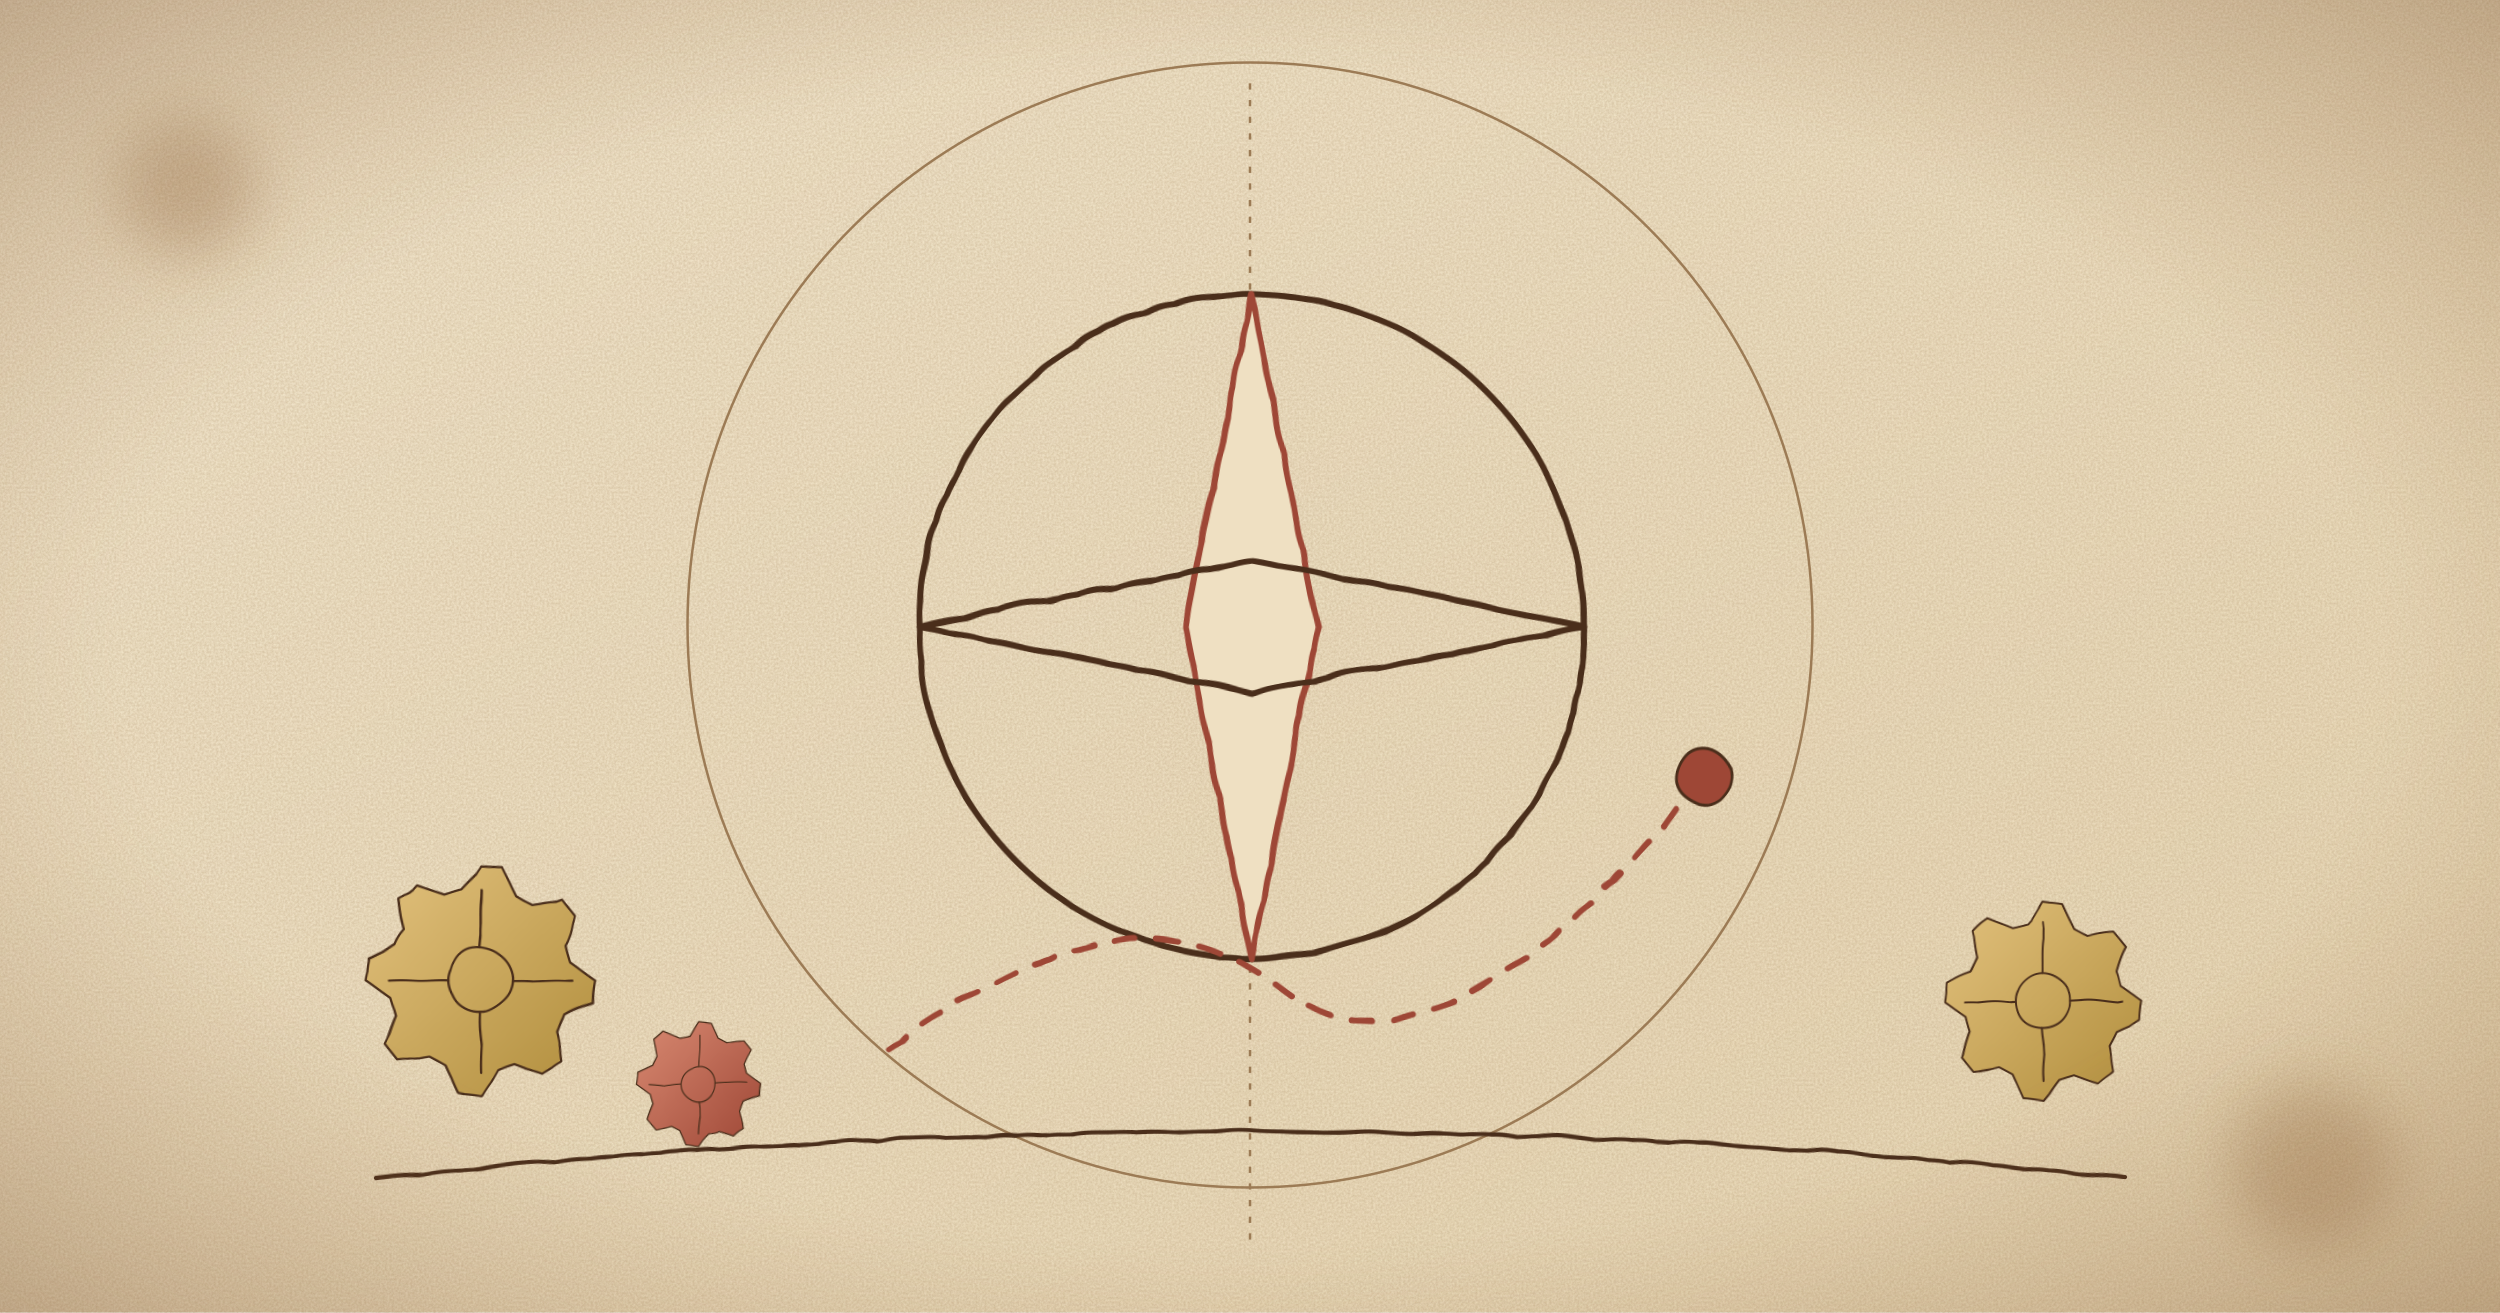
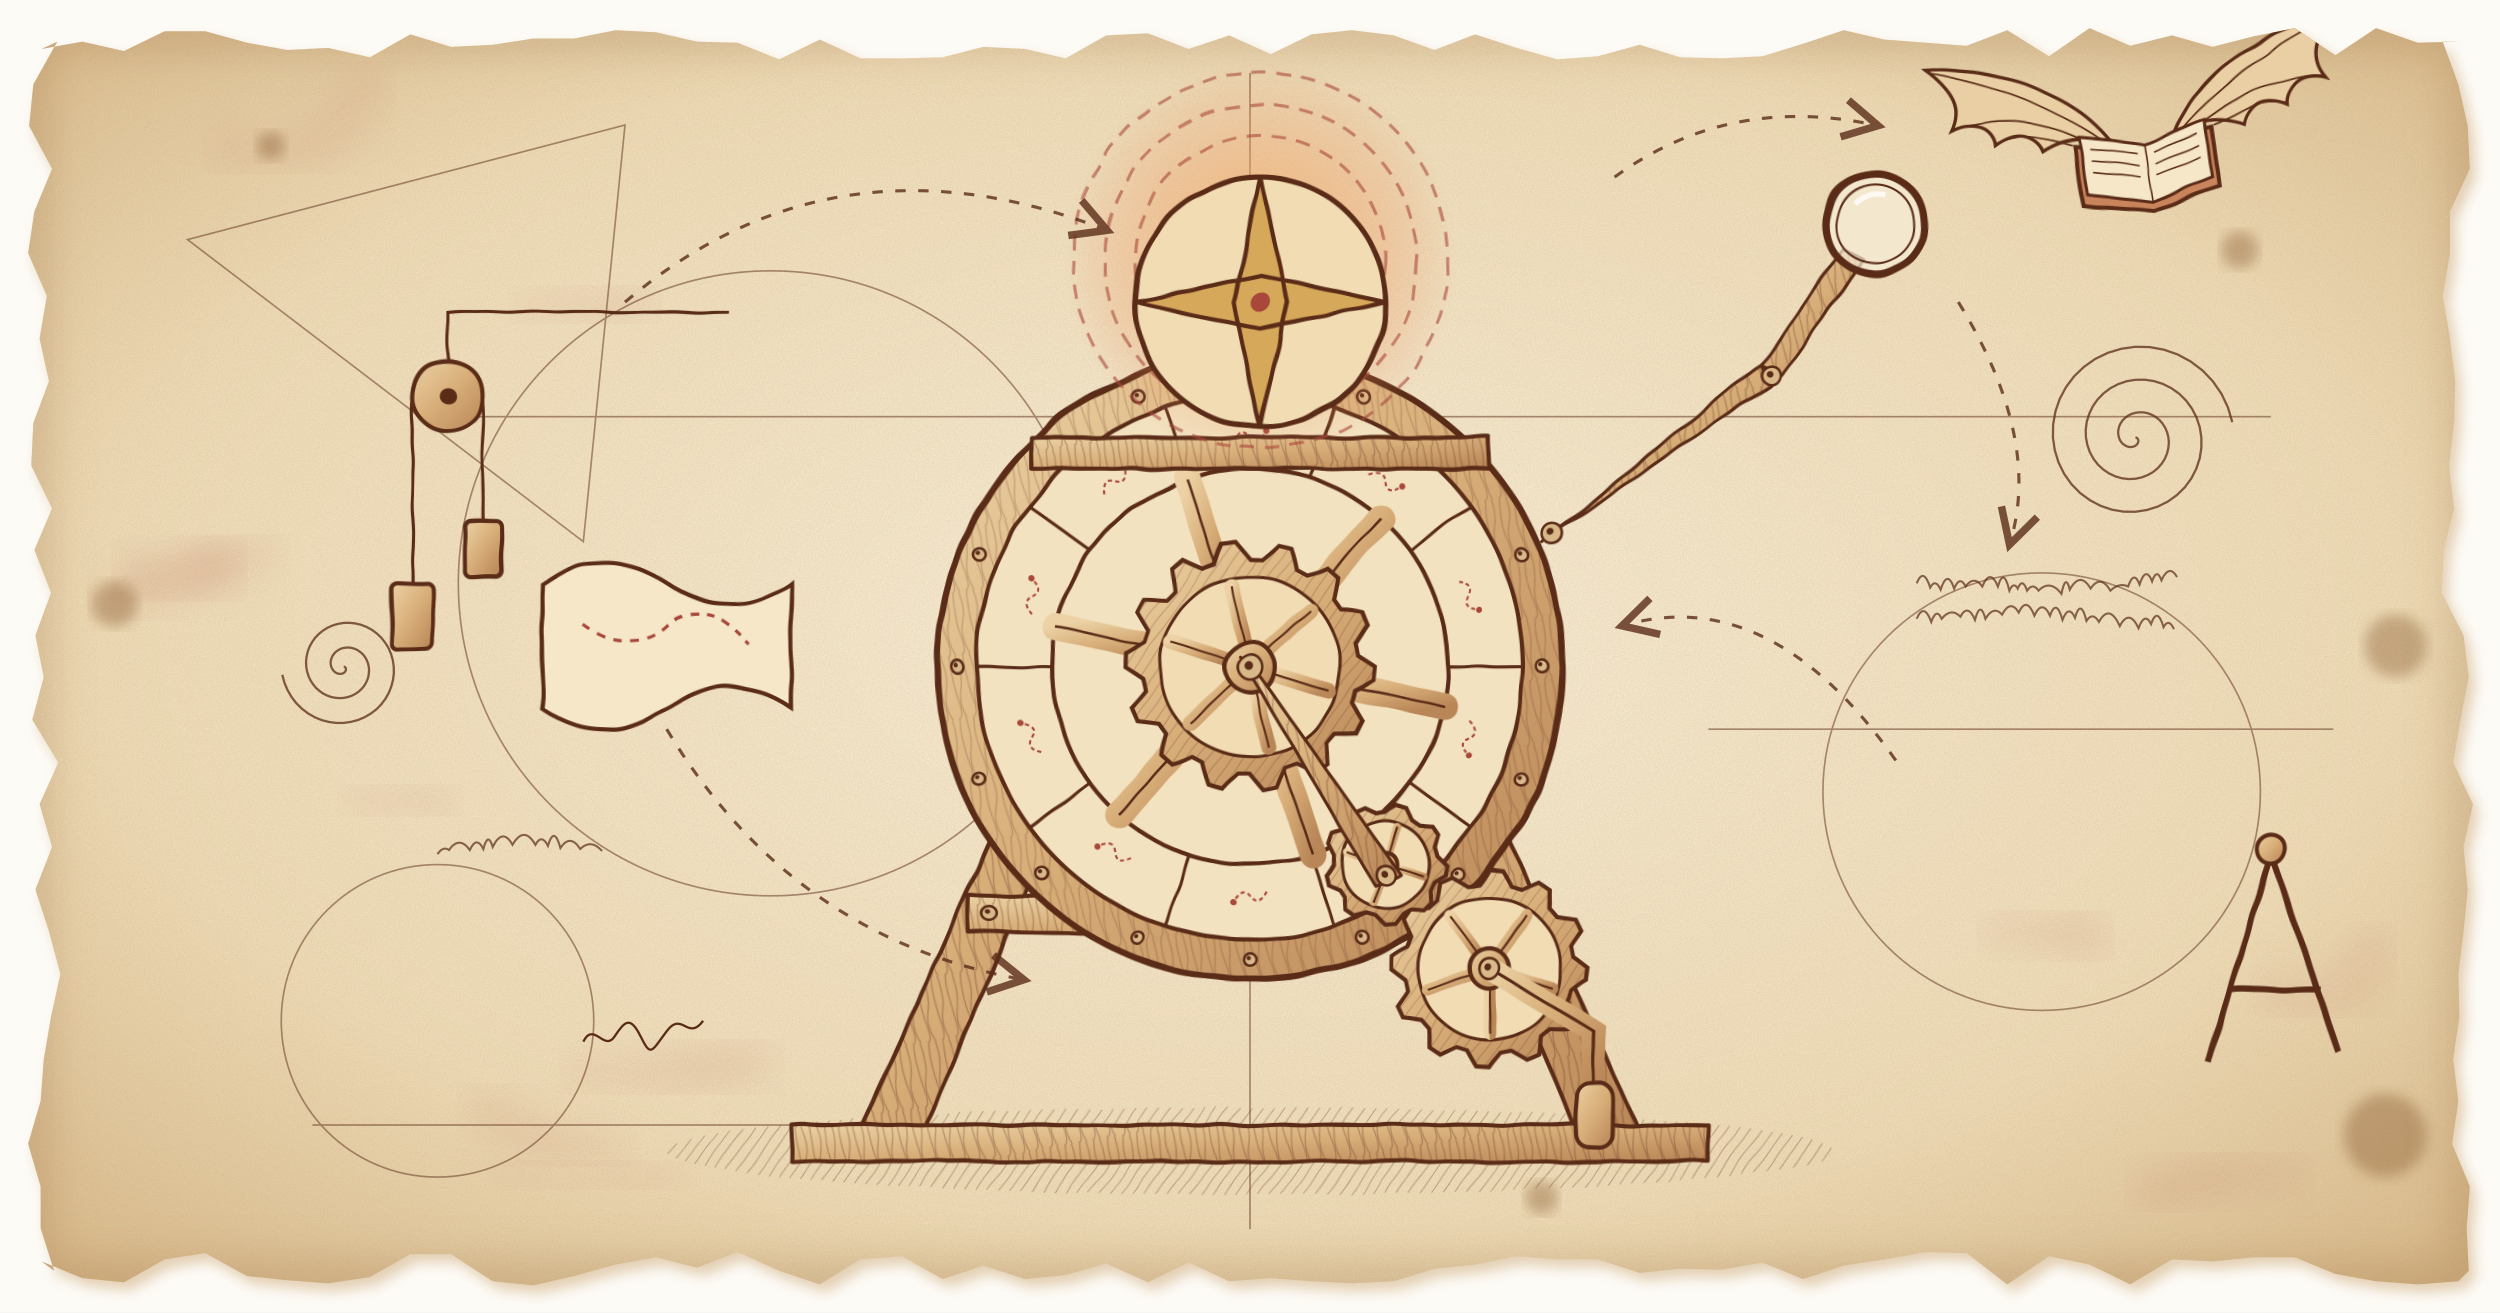
- <svg xmlns="http://www.w3.org/2000/svg" viewBox="0 0 1200 630" width="1200" height="630" role="img" aria-label="Illustration de l'application Où c'est en france ? : machine de Léonard de Vinci dessinée à l'encre sur parchemin">
+ <svg xmlns="http://www.w3.org/2000/svg" viewBox="0 0 2400 1260" width="1200" height="630" role="img" aria-label="Illustration de l'application Où c'est en france ? : machine de Léonard de Vinci dessinée à l'encre sur parchemin">
  <defs>
-     <linearGradient id="p" x1="0" y1="0" x2="1" y2="1">
-       <stop offset="0" stop-color="#f6ebd3" />
-       <stop offset="1" stop-color="#ecdcba" />
+     <radialGradient id="pp" cx=".5" cy=".48" r=".7">
+       <stop offset="0" stop-color="#fbf1dc" />
+       <stop offset=".65" stop-color="#f1dfbb" />
+       <stop offset="1" stop-color="#d9b98a" />
+     </radialGradient>
+     <linearGradient id="wd" x1="0" y1="0" x2="1" y2="1">
+       <stop offset="0" stop-color="#ecd2a4" />
+       <stop offset=".5" stop-color="#d7ad78" />
+       <stop offset="1" stop-color="#b98657" />
    </linearGradient>
-     <radialGradient id="v" cx=".5" cy=".5" r=".75">
-       <stop offset=".6" stop-color="#8a5a2b" stop-opacity="0" />
-       <stop offset="1" stop-color="#6b4220" stop-opacity=".38" />
+     <pattern id="ht" width="9" height="9" patternUnits="userSpaceOnUse" patternTransform="rotate(35)">
+       <path d="M0 0V9" stroke="#5a2c18" stroke-width="1.4" />
+     </pattern>
+     <pattern id="gr" width="60" height="14" patternUnits="userSpaceOnUse" patternTransform="rotate(80)">
+       <path d="M0 4Q15 1 30 5T60 3M0 10Q20 13 40 9T60 11" fill="none" stroke="#5a2c18" stroke-width="1.2" opacity=".6" />
+     </pattern>
+     <marker id="ar" markerWidth="16" markerHeight="16" refX="12" refY="8" orient="auto">
+       <path d="M2 2L13 8L2 14" fill="none" stroke="#5a2c18" stroke-width="2.4" />
+     </marker>
+     <filter id="rf" x="-5%" y="-5%" width="110%" height="110%">
+       <feTurbulence type="fractalNoise" baseFrequency=".022" numOctaves="2" seed="3" />
+       <feDisplacementMap in="SourceGraphic" scale="5" />
+     </filter>
+     <filter id="gn">
+       <feTurbulence type="fractalNoise" baseFrequency=".75" numOctaves="3" seed="9" />
+       <feColorMatrix values="0 0 0 0 .42 0 0 0 0 .27 0 0 0 0 .12 0 0 0 .22 0" />
+     </filter>
+     <filter id="b20">
+       <feGaussianBlur stdDeviation="22" />
+     </filter>
+     <filter id="b6">
+       <feGaussianBlur stdDeviation="6" />
+     </filter>
+     <radialGradient id="gl" cx=".5" cy=".5" r=".5">
+       <stop offset="0" stop-color="#ffd38a" stop-opacity=".95" />
+       <stop offset=".45" stop-color="#f0a466" stop-opacity=".5" />
+       <stop offset="1" stop-color="#e88b5a" stop-opacity="0" />
    </radialGradient>
-     <radialGradient id="l" cx=".5" cy=".5" r=".5">
-       <stop offset="0" stop-color="#f2a35c" stop-opacity=".85" />
-       <stop offset="1" stop-color="#f2a35c" stop-opacity="0" />
-     </radialGradient>
-     <linearGradient id="w" x1="0" y1="0" x2="1" y2="1">
-       <stop offset="0" stop-color="#e3c27e" />
-       <stop offset="1" stop-color="#b08d3c" />
-     </linearGradient>
-     <linearGradient id="s" x1="0" y1="0" x2="1" y2="1">
-       <stop offset="0" stop-color="#d98a72" />
-       <stop offset="1" stop-color="#9e4736" />
-     </linearGradient>
-     <pattern id="h" width="7" height="7" patternUnits="userSpaceOnUse" patternTransform="rotate(40)">
-       <path d="M0 0v7" stroke="#4a2e1b" stroke-width="1.1" opacity=".55" />
-     </pattern>
-     <marker id="a" markerWidth="10" markerHeight="10" refX="8" refY="5" orient="auto">
-       <path d="M1 1 8 5 1 9" fill="none" stroke="#9e4736" stroke-width="1.6" />
-     </marker>
-     <filter id="r" x="-2%" y="-2%" width="104%" height="104%">
-       <feTurbulence baseFrequency=".03" numOctaves="2" seed="4" />
-       <feDisplacementMap in="SourceGraphic" scale="2.6" />
-     </filter>
-     <filter id="n">
-       <feTurbulence type="fractalNoise" baseFrequency=".9" numOctaves="2" seed="7" />
-       <feColorMatrix values="0 0 0 0 .35 0 0 0 0 .22 0 0 0 0 .1 0 0 0 .35 0" />
-     </filter>
-     <filter id="b">
-       <feGaussianBlur stdDeviation="14" />
-     </filter>
-     <g id="g">
-       <path d="M50 0L49 9.8L37 15.3L33.3 22.2L35.4 35.4L27.8 41.6L15.3 37L7.8 39.2L0 50L-9.8 49L-15.3 37L-22.2 33.3L-35.4 35.4L-41.6 27.8L-37 15.3L-39.2 7.8L-50 0L-49 -9.8L-37 -15.3L-33.3 -22.2L-35.4 -35.4L-27.8 -41.6L-15.3 -37L-7.8 -39.2L0 -50L9.8 -49L15.3 -37L22.2 -33.3L35.4 -35.4L41.6 -27.8L37 -15.3L39.2 -7.8z" />
-       <circle r="14" fill="none" />
-       <path d="M0-40V-14M0 40V14M-40 0H-14M40 0H14" fill="none" />
+     <clipPath id="pg">
+       <polygon points="40,47 79,40 119,49 158,30 197,30 237,41 276,48 315,46 355,55 394,33 433,45 473,43 512,37 551,37 591,29 630,31 669,40 708,41 748,57 787,38 826,56 866,56 905,55 944,45 984,47 1023,56 1062,34 1102,32 1141,47 1180,34 1220,52 1259,33 1298,29 1338,34 1377,48 1416,33 1456,46 1495,57 1534,54 1574,43 1613,55 1652,56 1692,54 1731,42 1770,29 1809,38 1849,41 1888,44 1927,29 1967,54 2006,27 2045,44 2085,34 2124,45 2163,35 2203,27 2242,53 2281,27 2321,41 2360,40 2345,40 2360,81 2369,121 2371,162 2352,203 2352,243 2345,284 2352,325 2357,366 2356,406 2351,447 2356,488 2346,528 2344,569 2365,610 2370,650 2362,691 2355,732 2374,772 2365,813 2369,854 2365,894 2360,935 2361,976 2355,1017 2360,1057 2354,1098 2371,1139 2368,1179 2370,1220 2360,1230 2321,1233 2281,1230 2242,1223 2203,1207 2163,1207 2124,1211 2085,1209 2045,1233 2006,1214 1967,1206 1927,1233 1888,1203 1849,1202 1809,1209 1770,1215 1731,1228 1692,1212 1652,1219 1613,1218 1574,1222 1534,1209 1495,1209 1456,1206 1416,1214 1377,1218 1338,1230 1298,1232 1259,1230 1220,1227 1180,1230 1141,1212 1102,1231 1062,1213 1023,1224 984,1228 944,1215 905,1228 866,1206 826,1209 787,1233 748,1220 708,1202 669,1217 630,1207 591,1214 551,1225 512,1234 473,1230 433,1204 394,1204 355,1226 315,1232 276,1229 237,1225 197,1203 158,1209 119,1231 79,1227 40,1211 52,1220 39,1179 39,1139 27,1098 39,1057 42,1017 49,976 58,935 47,894 34,854 50,813 38,772 56,732 31,691 42,650 34,610 49,569 33,528 50,488 30,447 32,406 47,366 38,325 45,284 27,243 33,203 50,162 28,121 32,81 55,40" />
+     </clipPath>
+   </defs>
+   <rect width="2400" height="1260" fill="#fdfbf6" />
+   <polygon points="40,47 79,40 119,49 158,30 197,30 237,41 276,48 315,46 355,55 394,33 433,45 473,43 512,37 551,37 591,29 630,31 669,40 708,41 748,57 787,38 826,56 866,56 905,55 944,45 984,47 1023,56 1062,34 1102,32 1141,47 1180,34 1220,52 1259,33 1298,29 1338,34 1377,48 1416,33 1456,46 1495,57 1534,54 1574,43 1613,55 1652,56 1692,54 1731,42 1770,29 1809,38 1849,41 1888,44 1927,29 1967,54 2006,27 2045,44 2085,34 2124,45 2163,35 2203,27 2242,53 2281,27 2321,41 2360,40 2345,40 2360,81 2369,121 2371,162 2352,203 2352,243 2345,284 2352,325 2357,366 2356,406 2351,447 2356,488 2346,528 2344,569 2365,610 2370,650 2362,691 2355,732 2374,772 2365,813 2369,854 2365,894 2360,935 2361,976 2355,1017 2360,1057 2354,1098 2371,1139 2368,1179 2370,1220 2360,1230 2321,1233 2281,1230 2242,1223 2203,1207 2163,1207 2124,1211 2085,1209 2045,1233 2006,1214 1967,1206 1927,1233 1888,1203 1849,1202 1809,1209 1770,1215 1731,1228 1692,1212 1652,1219 1613,1218 1574,1222 1534,1209 1495,1209 1456,1206 1416,1214 1377,1218 1338,1230 1298,1232 1259,1230 1220,1227 1180,1230 1141,1212 1102,1231 1062,1213 1023,1224 984,1228 944,1215 905,1228 866,1206 826,1209 787,1233 748,1220 708,1202 669,1217 630,1207 591,1214 551,1225 512,1234 473,1230 433,1204 394,1204 355,1226 315,1232 276,1229 237,1225 197,1203 158,1209 119,1231 79,1227 40,1211 52,1220 39,1179 39,1139 27,1098 39,1057 42,1017 49,976 58,935 47,894 34,854 50,813 38,772 56,732 31,691 42,650 34,610 49,569 33,528 50,488 30,447 32,406 47,366 38,325 45,284 27,243 33,203 50,162 28,121 32,81 55,40" fill="#c9a36f" transform="translate(6 8)" opacity=".5" filter="url(#b6)" />
+   <g clip-path="url(#pg)">
+     <rect width="2400" height="1260" fill="url(#pp)" />
+     <rect width="2400" height="1260" filter="url(#gn)" />
+     <path d="M118 555q51 48 109 -35" fill="none" stroke="#a8473a" stroke-width="39" stroke-linecap="round" opacity=".16" filter="url(#b20)" />
+     <path d="M453 1047q55 60 147 66" fill="none" stroke="#a8473a" stroke-width="23" stroke-linecap="round" opacity=".16" filter="url(#b20)" />
+     <path d="M500 307q83 5 123 -30" fill="none" stroke="#a8473a" stroke-width="32" stroke-linecap="round" opacity=".16" filter="url(#b20)" />
+     <path d="M482 1124q68 -21 173 16" fill="none" stroke="#a8473a" stroke-width="24" stroke-linecap="round" opacity=".16" filter="url(#b20)" />
+     <path d="M2171 950q72 58 118 -58" fill="none" stroke="#a8473a" stroke-width="24" stroke-linecap="round" opacity=".16" filter="url(#b20)" />
+     <path d="M2039 127q76 -9 178 6" fill="none" stroke="#a8473a" stroke-width="24" stroke-linecap="round" opacity=".16" filter="url(#b20)" />
+     <path d="M555 1041q51 20 180 -39" fill="none" stroke="#a8473a" stroke-width="34" stroke-linecap="round" opacity=".16" filter="url(#b20)" />
+     <path d="M1909 884q69 -21 110 35" fill="none" stroke="#a8473a" stroke-width="36" stroke-linecap="round" opacity=".16" filter="url(#b20)" />
+     <path d="M334 757q50 -7 101 24" fill="none" stroke="#a8473a" stroke-width="40" stroke-linecap="round" opacity=".16" filter="url(#b20)" />
+     <path d="M2055 1159q61 -41 153 -48" fill="none" stroke="#a8473a" stroke-width="31" stroke-linecap="round" opacity=".16" filter="url(#b20)" />
+     <path d="M209 143q77 50 155 -75" fill="none" stroke="#a8473a" stroke-width="23" stroke-linecap="round" opacity=".16" filter="url(#b20)" />
+     <path d="M97 589q87 -46 165 -69" fill="none" stroke="#a8473a" stroke-width="26" stroke-linecap="round" opacity=".16" filter="url(#b20)" />
+     <circle cx="110" cy="580" r="22" fill="#7a4a1d" opacity=".35" filter="url(#b6)" />
+     <circle cx="2300" cy="620" r="30" fill="#7a4a1d" opacity=".35" filter="url(#b6)" />
+     <circle cx="2150" cy="240" r="18" fill="#7a4a1d" opacity=".35" filter="url(#b6)" />
+     <circle cx="260" cy="140" r="14" fill="#7a4a1d" opacity=".35" filter="url(#b6)" />
+     <circle cx="1480" cy="1150" r="16" fill="#7a4a1d" opacity=".35" filter="url(#b6)" />
+     <circle cx="2290" cy="1090" r="40" fill="#7a4a1d" opacity=".35" filter="url(#b6)" />
+     <rect width="2400" height="1260" fill="none" stroke="#8a5a2b" stroke-width="90" opacity=".25" filter="url(#b20)" />
+     <g fill="none" stroke="#5a2c18" stroke-width="1.6" opacity=".5">
+       <circle cx="740" cy="560" r="300" />
+       <circle cx="1960" cy="760" r="210" />
+       <circle cx="420" cy="980" r="150" />
+       <path d="M420 400H2180M1200 70V1180M1640 700H2240M300 1080H900" />
+       <path d="M180 230L600 120L560 520Z" />
    </g>
-   </defs>
-   <rect width="1200" height="630" fill="url(#p)" />
-   <rect width="1200" height="630" filter="url(#n)" />
-   <g fill="none" stroke="#9c7b55" stroke-width="1.2">
-     <circle cx="600" cy="300" r="270" />
-     <path d="M600 40v560" stroke-dasharray="3 5" />
+     <path d="M2050 420L2050.8 420.1L2051.5 420.5L2052.1 421.1L2052.6 421.9L2052.8 422.8L2052.8 423.8L2052.5 424.9L2052 426L2051.1 427L2050 427.9L2048.6 428.6L2047.1 429L2045.3 429.2L2043.5 429L2041.6 428.4L2039.8 427.4L2038 426.1L2036.4 424.4L2035.1 422.4L2034.2 420L2033.6 417.4L2033.4 414.6L2033.8 411.7L2034.6 408.8L2036 406L2037.9 403.3L2040.3 401L2043.2 398.9L2046.4 397.3L2050 396.3L2053.8 395.8L2057.8 395.9L2061.9 396.7L2065.8 398.2L2069.6 400.4L2073.1 403.2L2076.1 406.7L2078.6 410.7L2080.5 415.2L2081.7 420L2082.1 425.1L2081.6 430.3L2080.3 435.5L2078.2 440.5L2075.2 445.2L2071.4 449.5L2066.9 453.2L2061.7 456.1L2056.1 458.3L2050 459.6L2043.7 459.9L2037.3 459.2L2031 457.4L2024.9 454.6L2019.2 450.8L2014.1 446.1L2009.8 440.5L2006.3 434.2L2003.9 427.3L2002.5 420L2002.3 412.4L2003.3 404.8L2005.6 397.4L2009 390.2L2013.6 383.6L2019.3 377.7L2025.9 372.7L2033.4 368.8L2041.5 366L2050 364.6L2058.8 364.5L2067.6 365.8L2076.2 368.5L2084.4 372.6L2092 378L2098.7 384.6L2104.3 392.3L2108.7 400.9L2111.8 410.2L2113.3 420L2113.3 430L2111.7 440.1L2108.5 449.8L2103.8 459.1L2097.6 467.6L2090 475.1L2081.3 481.4L2071.5 486.3L2061 489.6L2050 491.3L2038.7 491.2L2027.5 489.3L2016.6 485.6L2006.3 480.2L1996.8 473.2L1988.5 464.7L1981.6 454.9L1976.2 444L1972.6 432.3L1970.8 420L1971 407.5L1973.2 395L1977.3 383L1983.4 371.6L1991.2 361.2L2000.7 352.1L2011.5 344.5L2023.6 338.7L2036.5 334.8L2050 332.9L2063.7 333.2L2077.4 335.7L2090.6 340.3L2103 347L2114.4 355.6L2124.3 366L2132.5 377.9L2138.8 391.1L2143 405.3" fill="none" stroke="#5a2c18" stroke-width="2.2" opacity=".75" />
+     <path d="M330 640L330.5 640.1L331 640.3L331.4 640.6L331.7 641L332 641.5L332.1 642.1L332.1 642.8L332 643.5L331.7 644.2L331.3 644.8L330.7 645.5L330 646L329.2 646.4L328.2 646.8L327.1 646.9L326 646.9L324.8 646.7L323.6 646.4L322.5 645.8L321.3 645L320.3 644L319.4 642.8L318.6 641.5L318 640L317.6 638.4L317.4 636.6L317.5 634.8L317.9 633L318.5 631.2L319.4 629.4L320.6 627.7L322 626.1L323.7 624.8L325.6 623.6L327.7 622.6L330 622L332.4 621.7L334.9 621.6L337.5 622L340 622.7L342.5 623.7L344.8 625.2L347.1 626.9L349.1 629L350.8 631.4L352.2 634L353.3 636.9L354 640L354.3 643.2L354.1 646.5L353.6 649.8L352.5 653L351 656.1L349.1 659.1L346.7 661.8L344 664.2L340.9 666.3L337.5 668L333.9 669.2L330 670L326 670.2L322 669.9L317.9 669.1L314 667.7L310.2 665.8L306.7 663.3L303.4 660.4L300.6 657L298.1 653.2L296.2 649.1L294.8 644.6L294 640L293.8 635.2L294.3 630.4L295.4 625.6L297.1 621L299.5 616.6L302.4 612.4L306 608.7L310 605.4L314.5 602.6L319.4 600.4L324.6 598.9L330 598L335.5 597.9L341.1 598.5L346.6 599.8L352 601.9L357.1 604.7L361.8 608.2L366.1 612.3L369.8 617L373 622.2L375.4 627.8L377.1 633.8L378 640L378.1 646.3L377.3 652.7L375.7 658.9L373.3 665L370.1 670.7L366.1 676.1L361.4 680.9L356 685L350.1 688.5L343.7 691.2L337 693L330 694L322.9 694L315.8 693.1L308.8 691.3L302 688.5L295.6 684.8L289.7 680.3L284.4 675L279.8 669L276 662.4L273 655.3L271 647.8" fill="none" stroke="#5a2c18" stroke-width="2.2" opacity=".75" />
+     <path d="M1840 560 q6.5 -16 13 4 q5 -9 10 2 q6.5 -20 13 -1 q5.5 -13 11 -2 q8 -11 16 0 q7.5 -18 15 0 q5.5 -19 11 4 q4 -9 8 -2 q4.5 -11 9 2 q5.5 -8 11 0 q11 -11 22 3 q4 -20 8 -4 q10 -18 20 -1 q9.5 -14 19 2 q8.5 -8 17 -4 q5.5 -16 11 -2 q6 -18 12 -3 q4.5 -13 9 -1 q7.5 -16 15 -3" fill="none" stroke="#5a2c18" stroke-width="2" opacity=".7" />
+     <path d="M1840 594 q7 -16 14 3 q5 -14 10 -3 q9 -11 18 -2 q7 -13 14 3 q5 -19 10 -1 q8 -13 16 -4 q8 -15 16 -2 q7.5 -16 15 3 q7.5 -16 15 0 q6 -17 12 4 q6 -15 12 -2 q5.5 -19 11 3 q6 -9 12 1 q10 -18 20 4 q9 -17 18 2 q6 -16 12 -4 q6 -17 12 3 q5 -9 10 2" fill="none" stroke="#5a2c18" stroke-width="2" opacity=".7" />
+     <path d="M420 820 q5.5 -8 11 -4 q10 -14 20 0 q6.5 -14 13 -1 q4.5 -17 9 -2 q9.5 -19 19 -2 q11 -19 22 0 q6 -11 12 1 q6 -20 12 2 q9.5 -14 19 1 q10.5 -10 21 2" fill="none" stroke="#5a2c18" stroke-width="2" opacity=".7" />
+     <g filter="url(#rf)">
+       <ellipse cx="1200" cy="1105" rx="560" ry="42" fill="url(#ht)" opacity=".45" />
+       <polygon points="820,1100 880,1100 1150,470 1110,450" fill="url(#wd)" stroke="#5a2c18" stroke-width="4" stroke-linejoin="round" />
+       <polygon points="820,1100 880,1100 1150,470 1110,450" fill="url(#gr)" opacity=".55" />
+       <polygon points="1580,1100 1520,1100 1250,470 1290,450" fill="url(#wd)" stroke="#5a2c18" stroke-width="4" stroke-linejoin="round" />
+       <polygon points="1580,1100 1520,1100 1250,470 1290,450" fill="url(#gr)" opacity=".55" />
+       <polygon points="760,1080 1640,1080 1640,1115 760,1115" fill="url(#wd)" stroke="#5a2c18" stroke-width="4" stroke-linejoin="round" />
+       <polygon points="760,1080 1640,1080 1640,1115 760,1115" fill="url(#gr)" opacity=".55" />
+       <polygon points="930,860 1470,860 1470,895 930,895" fill="url(#wd)" stroke="#5a2c18" stroke-width="4" stroke-linejoin="round" />
+       <polygon points="930,860 1470,860 1470,895 930,895" fill="url(#gr)" opacity=".55" />
+       <circle cx="950" cy="877" r="7" fill="#d9b98a" stroke="#5a2c18" stroke-width="2.5" />
+       <circle cx="948.5" cy="875.5" r="2.4" fill="#5a2c18" />
+       <circle cx="1450" cy="877" r="7" fill="#d9b98a" stroke="#5a2c18" stroke-width="2.5" />
+       <circle cx="1448.5" cy="875.5" r="2.4" fill="#5a2c18" />
+       <circle cx="1200" cy="640" r="300" fill="url(#wd)" stroke="#5a2c18" stroke-width="6" />
+       <circle cx="1200" cy="640" r="300" fill="url(#gr)" opacity=".4" />
+       <circle cx="1200" cy="640" r="262" fill="#f3e2c0" stroke="#5a2c18" stroke-width="4" />
+       <path d="M1462 640L1390 640" stroke="#5a2c18" stroke-width="3" />
+       <g transform="translate(1414.9 709.8) rotate(108)">
+         <path d="M-16 10q8-14 16-4t16-6" fill="none" stroke="#a8473a" stroke-width="2" stroke-dasharray="4 3" />
+         <circle cx="16" cy="0" r="3" fill="#a8473a" />
+       </g>
+       <path d="M1412 794L1353.7 751.7" stroke="#5a2c18" stroke-width="3" />
+       <g transform="translate(1332.8 822.8) rotate(144)">
+         <path d="M-16 10q8-14 16-4t16-6" fill="none" stroke="#a8473a" stroke-width="2" stroke-dasharray="4 3" />
+         <circle cx="16" cy="0" r="3" fill="#a8473a" />
+       </g>
+       <path d="M1281 889.2L1258.7 820.7" stroke="#5a2c18" stroke-width="3" />
+       <g transform="translate(1200 866) rotate(180)">
+         <path d="M-16 10q8-14 16-4t16-6" fill="none" stroke="#a8473a" stroke-width="2" stroke-dasharray="4 3" />
+         <circle cx="16" cy="0" r="3" fill="#a8473a" />
+       </g>
+       <path d="M1119 889.2L1141.3 820.7" stroke="#5a2c18" stroke-width="3" />
+       <g transform="translate(1067.2 822.8) rotate(216)">
+         <path d="M-16 10q8-14 16-4t16-6" fill="none" stroke="#a8473a" stroke-width="2" stroke-dasharray="4 3" />
+         <circle cx="16" cy="0" r="3" fill="#a8473a" />
+       </g>
+       <path d="M988 794L1046.3 751.7" stroke="#5a2c18" stroke-width="3" />
+       <g transform="translate(985.1 709.8) rotate(252)">
+         <path d="M-16 10q8-14 16-4t16-6" fill="none" stroke="#a8473a" stroke-width="2" stroke-dasharray="4 3" />
+         <circle cx="16" cy="0" r="3" fill="#a8473a" />
+       </g>
+       <path d="M938 640L1010 640" stroke="#5a2c18" stroke-width="3" />
+       <g transform="translate(985.1 570.2) rotate(288)">
+         <path d="M-16 10q8-14 16-4t16-6" fill="none" stroke="#a8473a" stroke-width="2" stroke-dasharray="4 3" />
+         <circle cx="16" cy="0" r="3" fill="#a8473a" />
+       </g>
+       <path d="M988 486L1046.3 528.3" stroke="#5a2c18" stroke-width="3" />
+       <g transform="translate(1067.2 457.2) rotate(324)">
+         <path d="M-16 10q8-14 16-4t16-6" fill="none" stroke="#a8473a" stroke-width="2" stroke-dasharray="4 3" />
+         <circle cx="16" cy="0" r="3" fill="#a8473a" />
+       </g>
+       <path d="M1119 390.8L1141.3 459.3" stroke="#5a2c18" stroke-width="3" />
+       <g transform="translate(1200 414) rotate(360)">
+         <path d="M-16 10q8-14 16-4t16-6" fill="none" stroke="#a8473a" stroke-width="2" stroke-dasharray="4 3" />
+         <circle cx="16" cy="0" r="3" fill="#a8473a" />
+       </g>
+       <path d="M1281 390.8L1258.7 459.3" stroke="#5a2c18" stroke-width="3" />
+       <g transform="translate(1332.8 457.2) rotate(396)">
+         <path d="M-16 10q8-14 16-4t16-6" fill="none" stroke="#a8473a" stroke-width="2" stroke-dasharray="4 3" />
+         <circle cx="16" cy="0" r="3" fill="#a8473a" />
+       </g>
+       <path d="M1412 486L1353.7 528.3" stroke="#5a2c18" stroke-width="3" />
+       <g transform="translate(1414.9 570.2) rotate(432)">
+         <path d="M-16 10q8-14 16-4t16-6" fill="none" stroke="#a8473a" stroke-width="2" stroke-dasharray="4 3" />
+         <circle cx="16" cy="0" r="3" fill="#a8473a" />
+       </g>
+       <circle cx="1200" cy="640" r="190" fill="none" stroke="#5a2c18" stroke-width="4" />
+       <path d="M1258.8 651.9L1386.2 677.7" stroke="url(#wd)" stroke-width="26" stroke-linecap="round" />
+       <path d="M1258.8 651.9L1386.2 677.7" stroke="#5a2c18" stroke-width="2.4" />
+       <path d="M1219.1 696.9L1260.4 820.1" stroke="url(#wd)" stroke-width="26" stroke-linecap="round" />
+       <path d="M1219.1 696.9L1260.4 820.1" stroke="#5a2c18" stroke-width="2.4" />
+       <path d="M1160.3 685L1074.2 782.4" stroke="url(#wd)" stroke-width="26" stroke-linecap="round" />
+       <path d="M1160.3 685L1074.2 782.4" stroke="#5a2c18" stroke-width="2.4" />
+       <path d="M1141.2 628.1L1013.8 602.3" stroke="url(#wd)" stroke-width="26" stroke-linecap="round" />
+       <path d="M1141.2 628.1L1013.8 602.3" stroke="#5a2c18" stroke-width="2.4" />
+       <path d="M1180.9 583.1L1139.6 459.9" stroke="url(#wd)" stroke-width="26" stroke-linecap="round" />
+       <path d="M1180.9 583.1L1139.6 459.9" stroke="#5a2c18" stroke-width="2.4" />
+       <path d="M1239.7 595L1325.8 497.6" stroke="url(#wd)" stroke-width="26" stroke-linecap="round" />
+       <path d="M1239.7 595L1325.8 497.6" stroke="#5a2c18" stroke-width="2.4" />
+       <circle cx="1481" cy="640" r="6" fill="#d9b98a" stroke="#5a2c18" stroke-width="2.5" />
+       <circle cx="1479.5" cy="638.5" r="2.1" fill="#5a2c18" />
+       <circle cx="1460" cy="748" r="6" fill="#d9b98a" stroke="#5a2c18" stroke-width="2.5" />
+       <circle cx="1458.5" cy="746.5" r="2.1" fill="#5a2c18" />
+       <circle cx="1399" cy="839" r="6" fill="#d9b98a" stroke="#5a2c18" stroke-width="2.5" />
+       <circle cx="1397.5" cy="837.5" r="2.1" fill="#5a2c18" />
+       <circle cx="1308" cy="900" r="6" fill="#d9b98a" stroke="#5a2c18" stroke-width="2.5" />
+       <circle cx="1306.5" cy="898.5" r="2.1" fill="#5a2c18" />
+       <circle cx="1200" cy="921" r="6" fill="#d9b98a" stroke="#5a2c18" stroke-width="2.5" />
+       <circle cx="1198.5" cy="919.5" r="2.1" fill="#5a2c18" />
+       <circle cx="1092" cy="900" r="6" fill="#d9b98a" stroke="#5a2c18" stroke-width="2.5" />
+       <circle cx="1090.5" cy="898.5" r="2.1" fill="#5a2c18" />
+       <circle cx="1001" cy="839" r="6" fill="#d9b98a" stroke="#5a2c18" stroke-width="2.5" />
+       <circle cx="999.5" cy="837.5" r="2.1" fill="#5a2c18" />
+       <circle cx="940" cy="748" r="6" fill="#d9b98a" stroke="#5a2c18" stroke-width="2.5" />
+       <circle cx="938.5" cy="746.5" r="2.1" fill="#5a2c18" />
+       <circle cx="919" cy="640" r="6" fill="#d9b98a" stroke="#5a2c18" stroke-width="2.5" />
+       <circle cx="917.5" cy="638.5" r="2.1" fill="#5a2c18" />
+       <circle cx="940" cy="532" r="6" fill="#d9b98a" stroke="#5a2c18" stroke-width="2.5" />
+       <circle cx="938.5" cy="530.5" r="2.1" fill="#5a2c18" />
+       <circle cx="1001" cy="441" r="6" fill="#d9b98a" stroke="#5a2c18" stroke-width="2.5" />
+       <circle cx="999.5" cy="439.5" r="2.1" fill="#5a2c18" />
+       <circle cx="1092" cy="380" r="6" fill="#d9b98a" stroke="#5a2c18" stroke-width="2.5" />
+       <circle cx="1090.5" cy="378.5" r="2.1" fill="#5a2c18" />
+       <circle cx="1200" cy="359" r="6" fill="#d9b98a" stroke="#5a2c18" stroke-width="2.5" />
+       <circle cx="1198.5" cy="357.5" r="2.1" fill="#5a2c18" />
+       <circle cx="1308" cy="380" r="6" fill="#d9b98a" stroke="#5a2c18" stroke-width="2.5" />
+       <circle cx="1306.5" cy="378.5" r="2.1" fill="#5a2c18" />
+       <circle cx="1399" cy="441" r="6" fill="#d9b98a" stroke="#5a2c18" stroke-width="2.5" />
+       <circle cx="1397.5" cy="439.5" r="2.1" fill="#5a2c18" />
+       <circle cx="1460" cy="532" r="6" fill="#d9b98a" stroke="#5a2c18" stroke-width="2.5" />
+       <circle cx="1458.5" cy="530.5" r="2.1" fill="#5a2c18" />
+       <polygon points="1320,640 1319.2,653.4 1300.6,663 1297.4,674.1 1308.1,692.1 1301.6,703.8 1280.7,704.3 1273,713 1274.8,733.8 1263.8,741.6 1244.8,733 1234.1,737.4 1226.7,757 1213.4,759.2 1200,743.2 1188.4,742.6 1173.3,757 1160.4,753.3 1155.2,733 1145.1,727.4 1125.2,733.8 1115.1,724.9 1119.3,704.3 1112.6,694.9 1091.9,692.1 1086.7,679.6 1099.4,663 1097.4,651.6 1080,640 1080.8,626.6 1099.4,617 1102.6,605.9 1091.9,587.9 1098.4,576.2 1119.3,575.7 1127,567 1125.2,546.2 1136.2,538.4 1155.2,547 1165.9,542.6 1173.3,523 1186.6,520.8 1200,536.8 1211.6,537.4 1226.7,523 1239.6,526.7 1244.8,547 1254.9,552.6 1274.8,546.2 1284.9,555.1 1280.7,575.7 1287.4,585.1 1308.1,587.9 1313.3,600.4 1300.6,617 1302.6,628.4" fill="url(#wd)" stroke="#5a2c18" stroke-width="4" />
+       <polygon points="1320,640 1319.2,653.4 1300.6,663 1297.4,674.1 1308.1,692.1 1301.6,703.8 1280.7,704.3 1273,713 1274.8,733.8 1263.8,741.6 1244.8,733 1234.1,737.4 1226.7,757 1213.4,759.2 1200,743.2 1188.4,742.6 1173.3,757 1160.4,753.3 1155.2,733 1145.1,727.4 1125.2,733.8 1115.1,724.9 1119.3,704.3 1112.6,694.9 1091.9,692.1 1086.7,679.6 1099.4,663 1097.4,651.6 1080,640 1080.8,626.6 1099.4,617 1102.6,605.9 1091.9,587.9 1098.4,576.2 1119.3,575.7 1127,567 1125.2,546.2 1136.2,538.4 1155.2,547 1165.9,542.6 1173.3,523 1186.6,520.8 1200,536.8 1211.6,537.4 1226.7,523 1239.6,526.7 1244.8,547 1254.9,552.6 1274.8,546.2 1284.9,555.1 1280.7,575.7 1287.4,585.1 1308.1,587.9 1313.3,600.4 1300.6,617 1302.6,628.4" fill="url(#ht)" opacity=".35" />
+       <circle cx="1200" cy="640" r="86.4" fill="#f1dcb4" stroke="#5a2c18" stroke-width="3" />
+       <path d="M1218.3 645.7L1275.7 663.4" stroke="url(#wd)" stroke-width="14.4" stroke-linecap="round" />
+       <path d="M1218.3 645.7L1275.7 663.4" stroke="#5a2c18" stroke-width="2" />
+       <path d="M1204.3 658.7L1217.6 717.2" stroke="url(#wd)" stroke-width="14.4" stroke-linecap="round" />
+       <path d="M1204.3 658.7L1217.6 717.2" stroke="#5a2c18" stroke-width="2" />
+       <path d="M1185.9 653L1141.9 693.8" stroke="url(#wd)" stroke-width="14.4" stroke-linecap="round" />
+       <path d="M1185.9 653L1141.9 693.8" stroke="#5a2c18" stroke-width="2" />
+       <path d="M1181.7 634.3L1124.3 616.6" stroke="url(#wd)" stroke-width="14.4" stroke-linecap="round" />
+       <path d="M1181.7 634.3L1124.3 616.6" stroke="#5a2c18" stroke-width="2" />
+       <path d="M1195.7 621.3L1182.4 562.8" stroke="url(#wd)" stroke-width="14.4" stroke-linecap="round" />
+       <path d="M1195.7 621.3L1182.4 562.8" stroke="#5a2c18" stroke-width="2" />
+       <path d="M1214.1 627L1258.1 586.2" stroke="url(#wd)" stroke-width="14.4" stroke-linecap="round" />
+       <path d="M1214.1 627L1258.1 586.2" stroke="#5a2c18" stroke-width="2" />
+       <circle cx="1200" cy="640" r="24" fill="url(#wd)" stroke="#5a2c18" stroke-width="4" />
+       <circle cx="1200" cy="640" r="8.4" fill="#5a2c18" />
+       <polygon points="1525,930 1524.2,942.4 1508.9,951.1 1505.5,961.3 1512.3,977.5 1505.4,987.8 1487.8,987.8 1479.7,994.8 1477.5,1012.3 1466.4,1017.8 1451.1,1008.9 1440.7,1011 1430,1025 1417.6,1024.2 1408.9,1008.9 1398.7,1005.5 1382.5,1012.3 1372.2,1005.4 1372.2,987.8 1365.2,979.7 1347.7,977.5 1342.2,966.4 1351.1,951.1 1349,940.7 1335,930 1335.8,917.6 1351.1,908.9 1354.5,898.7 1347.7,882.5 1354.6,872.2 1372.2,872.2 1380.3,865.2 1382.5,847.7 1393.6,842.2 1408.9,851.1 1419.3,849 1430,835 1442.4,835.8 1451.1,851.1 1461.3,854.5 1477.5,847.7 1487.8,854.6 1487.8,872.2 1494.8,880.3 1512.3,882.5 1517.8,893.6 1508.9,908.9 1511,919.3" fill="url(#wd)" stroke="#5a2c18" stroke-width="4" />
+       <polygon points="1525,930 1524.2,942.4 1508.9,951.1 1505.5,961.3 1512.3,977.5 1505.4,987.8 1487.8,987.8 1479.7,994.8 1477.5,1012.3 1466.4,1017.8 1451.1,1008.9 1440.7,1011 1430,1025 1417.6,1024.2 1408.9,1008.9 1398.7,1005.5 1382.5,1012.3 1372.2,1005.4 1372.2,987.8 1365.2,979.7 1347.7,977.5 1342.2,966.4 1351.1,951.1 1349,940.7 1335,930 1335.8,917.6 1351.1,908.9 1354.5,898.7 1347.7,882.5 1354.6,872.2 1372.2,872.2 1380.3,865.2 1382.5,847.7 1393.6,842.2 1408.9,851.1 1419.3,849 1430,835 1442.4,835.8 1451.1,851.1 1461.3,854.5 1477.5,847.7 1487.8,854.6 1487.8,872.2 1494.8,880.3 1512.3,882.5 1517.8,893.6 1508.9,908.9 1511,919.3" fill="url(#ht)" opacity=".35" />
+       <circle cx="1430" cy="930" r="68.4" fill="#f1dcb4" stroke="#5a2c18" stroke-width="3" />
+       <path d="M1444.5 934.5L1489.9 948.5" stroke="url(#wd)" stroke-width="11.4" stroke-linecap="round" />
+       <path d="M1444.5 934.5L1489.9 948.5" stroke="#5a2c18" stroke-width="2" />
+       <path d="M1430.2 945.2L1430.9 992.7" stroke="url(#wd)" stroke-width="11.4" stroke-linecap="round" />
+       <path d="M1430.2 945.2L1430.9 992.7" stroke="#5a2c18" stroke-width="2" />
+       <path d="M1415.6 934.9L1370.6 950.2" stroke="url(#wd)" stroke-width="11.4" stroke-linecap="round" />
+       <path d="M1415.6 934.9L1370.6 950.2" stroke="#5a2c18" stroke-width="2" />
+       <path d="M1420.9 917.8L1392.4 879.8" stroke="url(#wd)" stroke-width="11.4" stroke-linecap="round" />
+       <path d="M1420.9 917.8L1392.4 879.8" stroke="#5a2c18" stroke-width="2" />
+       <path d="M1438.8 917.6L1466.1 878.8" stroke="url(#wd)" stroke-width="11.4" stroke-linecap="round" />
+       <path d="M1438.8 917.6L1466.1 878.8" stroke="#5a2c18" stroke-width="2" />
+       <circle cx="1430" cy="930" r="19" fill="url(#wd)" stroke="#5a2c18" stroke-width="4" />
+       <circle cx="1430" cy="930" r="6.7" fill="#5a2c18" />
+       <polygon points="1388,830 1387.1,840.1 1376.9,847.1 1373.2,854.9 1374.4,867.3 1367.3,874.4 1354.9,873.2 1347.1,876.9 1340.1,887.1 1330,888 1321.3,879.1 1312.9,876.9 1301,880.2 1292.7,874.4 1291.8,862.1 1286.8,854.9 1275.5,849.8 1272.9,840.1 1280.1,830 1280.9,821.3 1275.5,810.2 1279.8,801 1291.8,797.9 1297.9,791.8 1301,779.8 1310.2,775.5 1321.3,780.9 1330,780.1 1340.1,772.9 1349.8,775.5 1354.9,786.8 1362.1,791.8 1374.4,792.7 1380.2,801 1376.9,812.9 1379.1,821.3" fill="url(#wd)" stroke="#5a2c18" stroke-width="4" />
+       <polygon points="1388,830 1387.1,840.1 1376.9,847.1 1373.2,854.9 1374.4,867.3 1367.3,874.4 1354.9,873.2 1347.1,876.9 1340.1,887.1 1330,888 1321.3,879.1 1312.9,876.9 1301,880.2 1292.7,874.4 1291.8,862.1 1286.8,854.9 1275.5,849.8 1272.9,840.1 1280.1,830 1280.9,821.3 1275.5,810.2 1279.8,801 1291.8,797.9 1297.9,791.8 1301,779.8 1310.2,775.5 1321.3,780.9 1330,780.1 1340.1,772.9 1349.8,775.5 1354.9,786.8 1362.1,791.8 1374.4,792.7 1380.2,801 1376.9,812.9 1379.1,821.3" fill="url(#ht)" opacity=".35" />
+       <circle cx="1330" cy="830" r="41.8" fill="#f1dcb4" stroke="#5a2c18" stroke-width="3" />
+       <path d="M1338.9 832.7L1366.6 841.3" stroke="url(#wd)" stroke-width="7" stroke-linecap="round" />
+       <path d="M1338.9 832.7L1366.6 841.3" stroke="#5a2c18" stroke-width="2" />
+       <path d="M1327.3 838.9L1318.7 866.6" stroke="url(#wd)" stroke-width="7" stroke-linecap="round" />
+       <path d="M1327.3 838.9L1318.7 866.6" stroke="#5a2c18" stroke-width="2" />
+       <path d="M1321.1 827.3L1293.4 818.7" stroke="url(#wd)" stroke-width="7" stroke-linecap="round" />
+       <path d="M1321.1 827.3L1293.4 818.7" stroke="#5a2c18" stroke-width="2" />
+       <path d="M1332.7 821.1L1341.3 793.4" stroke="url(#wd)" stroke-width="7" stroke-linecap="round" />
+       <path d="M1332.7 821.1L1341.3 793.4" stroke="#5a2c18" stroke-width="2" />
+       <circle cx="1330" cy="830" r="11.6" fill="url(#wd)" stroke="#5a2c18" stroke-width="4" />
+       <circle cx="1330" cy="830" r="4.1" fill="#5a2c18" />
+       <path d="M1430 930L1530 990L1530 1050" fill="none" stroke="url(#wd)" stroke-width="22" stroke-linecap="round" />
+       <path d="M1430 930L1530 990L1530 1050" fill="none" stroke="#5a2c18" stroke-width="3" />
+       <rect x="1514" y="1040" width="34" height="62" rx="12" fill="url(#wd)" stroke="#5a2c18" stroke-width="4" />
+       <circle cx="1430" cy="930" r="10" fill="#d9b98a" stroke="#5a2c18" stroke-width="2.5" />
+       <circle cx="1428.5" cy="928.5" r="3.5" fill="#5a2c18" />
+       <polygon points="1190,630 1210,650 1345,840 1320,850" fill="url(#wd)" stroke="#5a2c18" stroke-width="3" stroke-linejoin="round" />
+       <polygon points="1190,630 1210,650 1345,840 1320,850" fill="url(#gr)" opacity=".55" />
+       <circle cx="1200" cy="640" r="12" fill="#d9b98a" stroke="#5a2c18" stroke-width="2.5" />
+       <circle cx="1198.5" cy="638.5" r="4.2" fill="#5a2c18" />
+       <circle cx="1330" cy="840" r="9" fill="#d9b98a" stroke="#5a2c18" stroke-width="2.5" />
+       <circle cx="1328.5" cy="838.5" r="3.2" fill="#5a2c18" />
+       <polygon points="990,420 1430,420 1430,450 990,450" fill="url(#wd)" stroke="#5a2c18" stroke-width="4" stroke-linejoin="round" />
+       <polygon points="990,420 1430,420 1430,450 990,450" fill="url(#gr)" opacity=".55" />
+       <polygon points="1480,520 1500,505 1700,370 1690,350" fill="url(#wd)" stroke="#5a2c18" stroke-width="3" stroke-linejoin="round" />
+       <polygon points="1480,520 1500,505 1700,370 1690,350" fill="url(#gr)" opacity=".55" />
+       <polygon points="1690,350 1710,360 1790,250 1770,240" fill="url(#wd)" stroke="#5a2c18" stroke-width="3" stroke-linejoin="round" />
+       <polygon points="1690,350 1710,360 1790,250 1770,240" fill="url(#gr)" opacity=".55" />
+       <circle cx="1490" cy="512" r="10" fill="#d9b98a" stroke="#5a2c18" stroke-width="2.5" />
+       <circle cx="1488.5" cy="510.5" r="3.5" fill="#5a2c18" />
+       <circle cx="1700" cy="360" r="9" fill="#d9b98a" stroke="#5a2c18" stroke-width="2.5" />
+       <circle cx="1698.5" cy="358.5" r="3.2" fill="#5a2c18" />
+       <circle cx="430" cy="380" r="34" fill="url(#wd)" stroke="#5a2c18" stroke-width="4" />
+       <circle cx="430" cy="380" r="8" fill="#5a2c18" />
+       <path d="M396 380V560M464 380V500" stroke="#5a2c18" stroke-width="3" />
+       <rect x="376" y="560" width="40" height="64" rx="6" fill="url(#wd)" stroke="#5a2c18" stroke-width="4" />
+       <rect x="446" y="500" width="36" height="54" rx="6" fill="url(#wd)" stroke="#5a2c18" stroke-width="4" />
+       <path d="M430 346V300H700" stroke="#5a2c18" stroke-width="3" fill="none" />
+       <path d="M2180 820L2120 1020M2180 820L2245 1010M2140 950H2228" stroke="#5a2c18" stroke-width="6" fill="none" />
+       <circle cx="2180" cy="815" r="14" fill="url(#wd)" stroke="#5a2c18" stroke-width="4" />
+       <circle cx="1210" cy="250" r="190" fill="url(#gl)" />
+       <circle cx="1210" cy="250" r="120" fill="none" stroke="#a8473a" stroke-width="3" stroke-dasharray="14 10" opacity=".6" />
+       <circle cx="1210" cy="250" r="150" fill="none" stroke="#a8473a" stroke-width="3" stroke-dasharray="14 10" opacity=".6" />
+       <circle cx="1210" cy="250" r="180" fill="none" stroke="#a8473a" stroke-width="3" stroke-dasharray="14 10" opacity=".6" />
+       <circle cx="1210" cy="290" r="120" fill="#f1dcb4" stroke="#5a2c18" stroke-width="5" />
+       <path d="M1210 170l26 120-26 120-26-120zM1090 290l120-26 120 26-120 26z" fill="#d6a85a" stroke="#5a2c18" stroke-width="4" />
+       <circle cx="1210" cy="290" r="10" fill="#a8473a" />
+       <circle cx="1800" cy="215" r="48" fill="#f7eed9" fill-opacity=".7" stroke="#5a2c18" stroke-width="7" />
+       <circle cx="1800" cy="215" r="38" fill="none" stroke="#5a2c18" stroke-width="2" />
+       <path d="M1780 195q12-12 30-8" stroke="#fff" stroke-width="5" fill="none" opacity=".8" />
+       <path d="M520 560q60-40 120 0t120 0v120q-60-40-120 0t-120 0z" fill="#f6e7c9" stroke="#5a2c18" stroke-width="4" />
+       <path d="M560 600q40 30 80 0t80 20" fill="none" stroke="#a8473a" stroke-width="3" stroke-dasharray="8 8" />
+     </g>
+     <path d="M600 290Q800 120 1060 220" fill="none" stroke="#5a2c18" stroke-width="3" stroke-dasharray="10 12" marker-end="url(#ar)" opacity=".8" />
+     <path d="M1820 730Q1700 560 1560 600" fill="none" stroke="#5a2c18" stroke-width="3" stroke-dasharray="10 12" marker-end="url(#ar)" opacity=".8" />
+     <path d="M640 700Q760 900 980 940" fill="none" stroke="#5a2c18" stroke-width="3" stroke-dasharray="10 12" marker-end="url(#ar)" opacity=".8" />
+     <path d="M1550 170Q1660 90 1800 120" fill="none" stroke="#5a2c18" stroke-width="3" stroke-dasharray="10 12" marker-end="url(#ar)" opacity=".8" />
+     <path d="M1880 290Q1960 420 1930 520" fill="none" stroke="#5a2c18" stroke-width="3" stroke-dasharray="10 12" marker-end="url(#ar)" opacity=".8" />
+     <g filter="url(#rf)">
+       <g transform="translate(2060 150) rotate(-8) scale(0.95)">
+         <g transform="translate(-30 -15) scale(-0.85 0.85)">
+           <path d="M0 0C40-70 120-110 210-120C180-90 175-70 190-45C160-55 140-40 140-20C115-35 90-25 85-5C60-20 30-15 0 0Z" fill="#e9cfa3" stroke="#5a2c18" stroke-width="4" />
+           <path d="M10-5C70-60 140-95 205-115M30-8C80-40 120-55 188-47M50-8C90-25 110-30 140-22" fill="none" stroke="#5a2c18" stroke-width="2" />
+         </g>
+         <g transform="translate(30 -15) scale(0.85 0.85)">
+           <path d="M0 0C40-70 120-110 210-120C180-90 175-70 190-45C160-55 140-40 140-20C115-35 90-25 85-5C60-20 30-15 0 0Z" fill="#e9cfa3" stroke="#5a2c18" stroke-width="4" />
+           <path d="M10-5C70-60 140-95 205-115M30-8C80-40 120-55 188-47M50-8C90-25 110-30 140-22" fill="none" stroke="#5a2c18" stroke-width="2" />
+         </g>
+         <path d="M-70-20L0-5L70-20L70 40L0 55L-70 40Z" fill="#c9845c" stroke="#5a2c18" stroke-width="4" />
+         <path d="M-64-28L0-12L64-28L64 30L0 46L-64 30Z" fill="#f6e7c9" stroke="#5a2c18" stroke-width="3" />
+         <path d="M0-12V46M-55-15L-8-4M-55-3L-8 8M-55 9L-8 20M8-4L55-15M8 8L55-3M8 20L55 9" stroke="#5a2c18" stroke-width="1.6" fill="none" />
+       </g>
+     </g>
+     <path d="M560 1000c10-20 20 10 30-5s15-20 25 0 10 15 25-5 20 10 35-10" fill="none" stroke="#5a2c18" stroke-width="2.2" />
  </g>
-   <g fill="#7a4a1d" opacity=".25" filter="url(#b)">
-     <circle cx="90" cy="90" r="34" />
-     <circle cx="1110" cy="560" r="40" />
-   </g>
-   <g filter="url(#r)" stroke-linejoin="round" stroke-linecap="round" stroke="#4a2e1b">
-     <g transform="translate(600 300) scale(1.45) translate(-890 -280)">
-       <circle cx="890" cy="280" r="110" fill="none" stroke="#4a2e1b" stroke-width="2" />
-       <path d="M890 170l22 110-22 110-22-110z" fill="#efe0c2" stroke="#9e4736" stroke-width="2" />
-       <path d="M780 280l110-22 110 22-110 22z" fill="none" stroke="#4a2e1b" stroke-width="2" />
-       <path d="M770 420Q850 360 900 400T1040 330" fill="none" stroke="#9e4736" stroke-width="2" stroke-dasharray="7 7" />
-       <circle cx="1040" cy="330" r="9" fill="#9e4736" />
-     </g>
-     <use href="#g" transform="translate(230 470) scale(1.1)" fill="url(#w)" />
-     <use href="#g" transform="translate(335 520) scale(0.6)" fill="url(#s)" />
-     <use href="#g" transform="translate(980 480) scale(0.95)" fill="url(#w)" />
-     <path d="M180 565Q600 520 1020 565" fill="none" stroke="#4a2e1b" stroke-width="2" />
-   </g>
-   <rect width="1200" height="630" fill="url(#v)" />
</svg>
